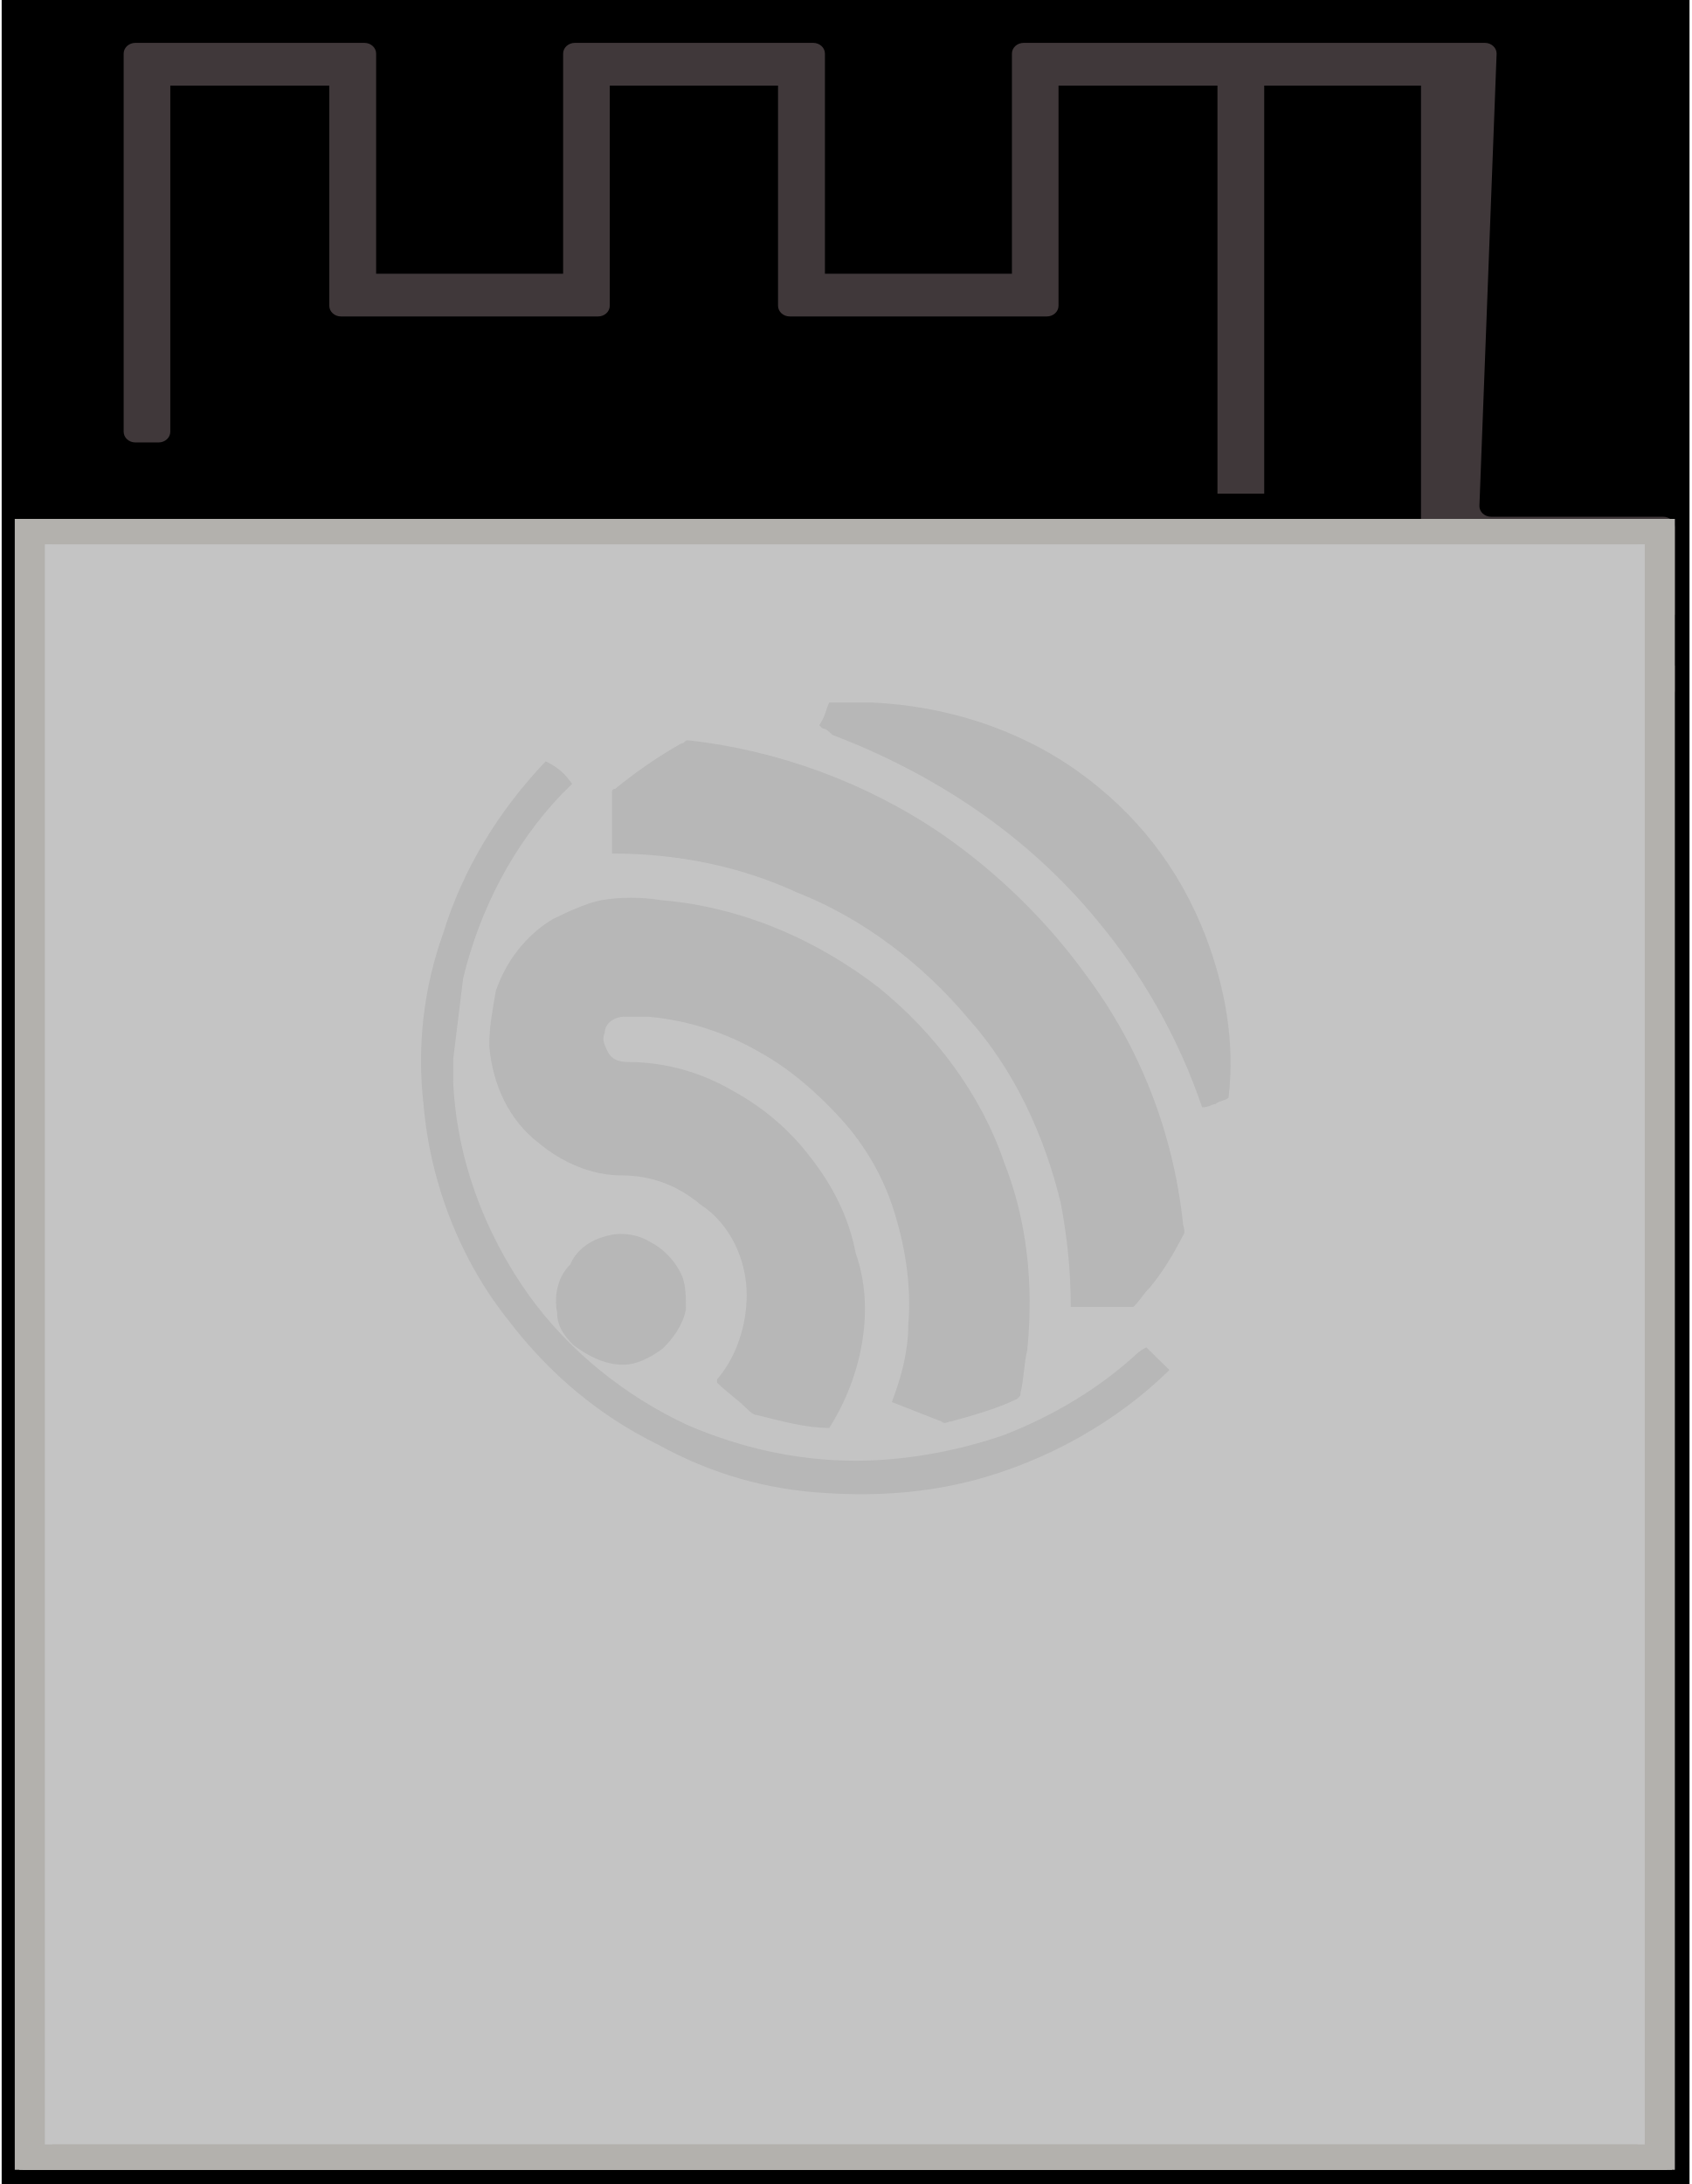
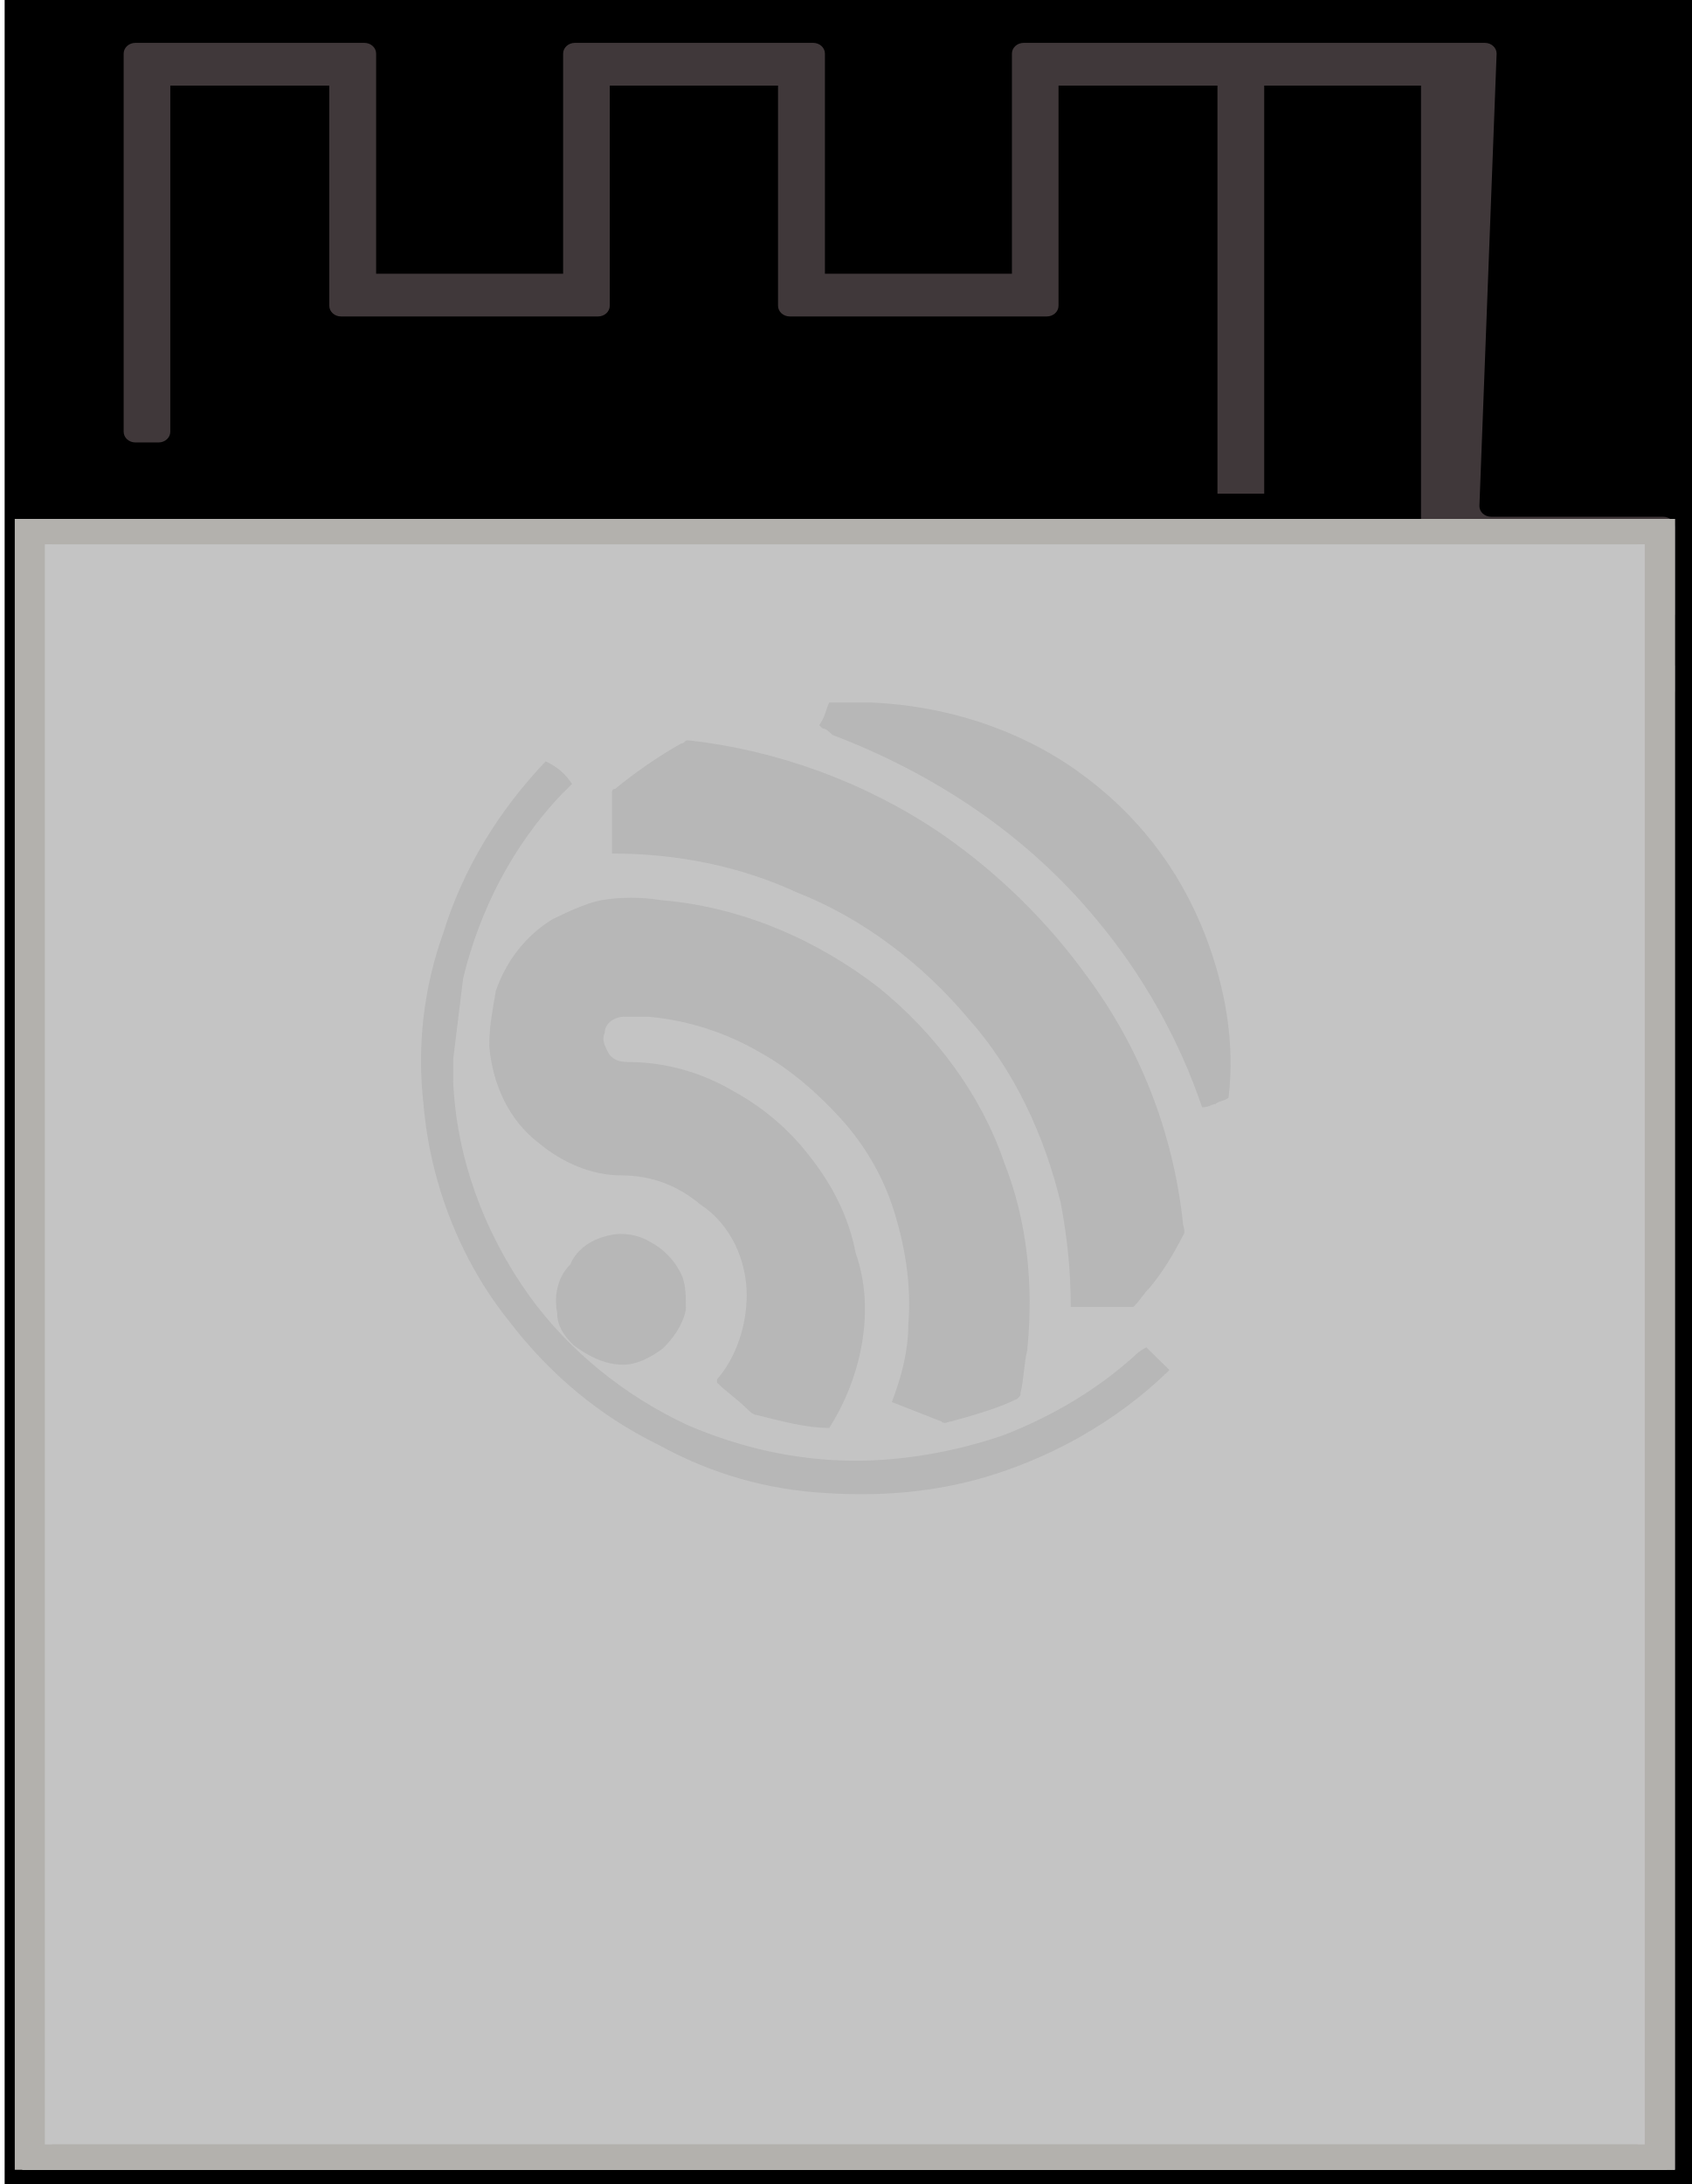
<svg xmlns="http://www.w3.org/2000/svg" version="1.1" id="Layer_1" x="0px" y="0px" width="44.44px" height="57.384px" viewBox="0 0 44.44 57.384" enable-background="new 0 0 44.44 57.384" xml:space="preserve">
-   <g>
-     <rect x="-6.472" y="6.516" transform="matrix(4.494900e-11 -1 1 4.494900e-11 -6.4722 50.9118)" width="57.384" height="44.352" />
-     <g id="Traces" transform="matrix(0, 0.277012, -0.293979, 0, -60.1687, 173.082)">
-       <path id="path2745" fill="#40383A" d="M-559.343-354.376h-2.344c-0.465,0.902-1.357,1.538-2.416,1.538    c-1.062,0-1.951-0.636-2.416-1.538h-8.269c-0.562,0-1.016,0.47-1.016,1.047v15.375    c0,0.58-0.456,1.047-1.016,1.047l-42.915-1.538c-0.562,0-1.016,0.47-1.016,1.047v41.23    c0,0.58,0.456,1.047,1.016,1.047h20.879v16.715l-20.879,0c-0.562,0-1.016,0.47-1.016,1.047v21.307    c0,0.58,0.456,1.047,1.016,1.047h20.879v16.715l-20.879,0c-0.562,0-1.016,0.47-1.016,1.047v20.473    c0,0.58,0.456,1.047,1.016,1.047h35.868c0.562,0,1.016-0.47,1.016-1.047l0-2.075    c0-0.58-0.456-1.047-1.016-1.047l-32.83-0.001v-14.21h20.879c0.562,0,1.016-0.47,1.016-1.047v-22.977    c0-0.58-0.456-1.047-1.016-1.047l-20.879-0v-15.041h20.879c0.562,0,1.016-0.47,1.016-1.047v-22.977    c0-0.58-0.456-1.047-1.016-1.047l-20.879-0v-14.207h38.708v-4.178h-38.708v-14.015h57.352    c0.562,0,1.016-0.47,1.016-1.047v-20.594C-558.327-353.909-558.783-354.376-559.343-354.376L-559.343-354.376z" />
-     </g>
-     <g>
-       <rect x="0.532" y="13.61" transform="matrix(4.487172e-11 -1 1 4.487172e-11 -13.1027 57.5423)" fill="#C4C4C4" width="43.376" height="43.426" />
-       <path id="path2831" fill="#B7B7B7" d="M21.789,18.459c0.087,0,0.261,0,0.347,0c0.261,0,0.52,0,0.78,0    c1.908,0.085,3.816,0.68,5.377,1.787c1.561,1.106,2.689,2.553,3.383,4.34c0.52,1.361,0.78,2.807,0.607,4.254    c-0.087,0.085-0.261,0.085-0.347,0.17c-0.087,0-0.174,0.085-0.347,0.085c-0.607-1.787-1.561-3.489-2.776-4.935    c-1.821-2.212-4.25-3.828-6.938-4.85c-0.087-0.085-0.174-0.17-0.261-0.17l-0.086-0.085    C21.702,18.799,21.702,18.629,21.789,18.459 M17.901,19.535c0.087,0,0.087-0.085,0.174-0.085    c2.341,0.256,4.683,1.106,6.678,2.467c1.474,1.021,2.776,2.297,3.816,3.743    c1.387,1.872,2.255,4.084,2.515,6.466c0,0.085,0.087,0.256,0,0.341c-0.261,0.51-0.52,0.936-0.867,1.361    c-0.174,0.17-0.261,0.341-0.433,0.51c-0.087,0-0.174,0-0.261,0c-0.433,0-0.954,0-1.387,0    c0-0.936-0.087-1.787-0.261-2.723c-0.433-1.787-1.215-3.489-2.428-4.85c-1.215-1.446-2.776-2.638-4.509-3.318    c-1.474-0.68-3.122-1.021-4.857-1.021c0-0.51,0-1.106,0-1.617c0,0,0-0.085,0.087-0.085    C16.686,20.3,17.294,19.874,17.901,19.535 M14.339,20.003C14.425,20.003,14.425,20.003,14.339,20.003    c0.347,0.17,0.52,0.341,0.694,0.595c-0.087,0.085-0.174,0.17-0.261,0.256c-1.301,1.361-2.168,3.063-2.602,4.85    c-0.087,0.68-0.174,1.446-0.261,2.127c0,0.17,0,0.425,0,0.595c0.087,1.957,0.78,3.914,1.995,5.615    c1.041,1.446,2.515,2.638,4.163,3.403c1.387,0.595,2.862,0.936,4.423,0.936c1.301,0,2.689-0.256,3.903-0.68    c1.301-0.51,2.428-1.192,3.383-2.042c0.087-0.085,0.174-0.17,0.347-0.256c0.174,0.17,0.433,0.425,0.607,0.595    c-1.387,1.361-3.209,2.382-5.117,2.892c-1.301,0.341-2.602,0.425-3.903,0.341c-1.561-0.085-3.035-0.51-4.423-1.276    c-1.561-0.766-2.862-1.872-3.903-3.233c-1.301-1.617-2.081-3.658-2.255-5.7c-0.174-1.531,0-3.063,0.52-4.509    C12.171,22.811,13.125,21.28,14.339,20.003 M15.805,23.651c0.52-0.085,1.041-0.085,1.561,0    c2.081,0.17,4.076,1.021,5.724,2.297c1.474,1.192,2.689,2.807,3.296,4.594    c0.607,1.531,0.78,3.233,0.607,4.935c-0.087,0.341-0.087,0.766-0.174,1.106c0,0.085,0,0.085-0.087,0.17    c-0.52,0.256-1.128,0.425-1.735,0.595c-0.087,0-0.174,0.085-0.261,0c-0.433-0.17-0.867-0.341-1.301-0.51    c0.261-0.68,0.433-1.361,0.433-2.042c0.087-1.021-0.087-2.127-0.433-3.148    c-0.261-0.766-0.694-1.531-1.301-2.212c-0.607-0.68-1.387-1.361-2.168-1.787    c-0.867-0.51-1.908-0.851-2.948-0.936c-0.174,0-0.347,0-0.607,0c-0.261,0-0.52,0.17-0.52,0.425    c-0.087,0.17,0,0.341,0.087,0.51c0.087,0.17,0.261,0.256,0.52,0.256c0.954,0,1.908,0.256,2.776,0.766    c0.78,0.425,1.474,1.021,1.995,1.702c0.607,0.766,1.041,1.617,1.215,2.553c0.52,1.446,0.174,3.233-0.694,4.594    c-0.607,0-1.215-0.17-1.908-0.341c-0.087,0-0.174-0.085-0.261-0.17c-0.261-0.256-0.52-0.425-0.78-0.68v-0.085    c0.52-0.595,0.78-1.446,0.78-2.212c0-0.936-0.433-1.872-1.215-2.382c-0.607-0.51-1.301-0.766-2.081-0.766    c-0.78,0-1.561-0.341-2.168-0.851c-0.78-0.595-1.215-1.531-1.301-2.553c0-0.51,0.087-0.936,0.174-1.446    c0.261-0.766,0.78-1.446,1.474-1.872C14.851,23.992,15.371,23.736,15.805,23.651 M16.028,32.454    c0.347-0.085,0.78,0,1.041,0.17c0.347,0.17,0.694,0.51,0.867,0.936c0.087,0.256,0.087,0.51,0.087,0.851    c-0.087,0.425-0.347,0.766-0.607,1.021c-0.347,0.256-0.694,0.425-1.041,0.425c-0.52,0-0.954-0.256-1.301-0.51    c-0.261-0.256-0.433-0.51-0.433-0.851c-0.087-0.425,0-0.936,0.347-1.276    C15.161,32.793,15.595,32.539,16.028,32.454" />
-       <polygon id="polygon2829_00000023276279407461057400000007121247246838037646_" fill="#B3B1AD" points="43.22,56.343     1.374,56.343 0.585,57.01 44.011,57.01 44.011,13.635 0.585,13.635 1.374,14.302 43.22,14.302   " />
-       <polygon id="polygon2829" fill="#B3B1AD" points="1.179,14.302 43.025,14.302 43.814,13.635 0.388,13.635 0.388,57.01     43.814,57.01 43.025,56.343 1.179,56.343   " />
-     </g>
+   <rect x="0.122" y="-0" width="44.351" height="57.385" />
+   <g id="Traces" transform="matrix(0, 0.277012, -0.293979, 0, -60.1687, 173.082)">
+     <path id="path2745" fill="#40383A" d="M-559.343-354.376h-2.344c-0.465,0.902-1.357,1.538-2.416,1.538   c-1.062,0-1.951-0.636-2.416-1.538h-8.269c-0.562,0-1.016,0.47-1.016,1.047v15.375   c0,0.58-0.456,1.047-1.016,1.047l-42.915-1.538c-0.562,0-1.016,0.47-1.016,1.047v41.23   c0,0.58,0.456,1.047,1.016,1.047h20.879v16.715l-20.879,0c-0.562,0-1.016,0.47-1.016,1.047v21.307   c0,0.58,0.456,1.047,1.016,1.047h20.879v16.715h-20.879c-0.562,0-1.016,0.47-1.016,1.047v20.473   c0,0.58,0.456,1.047,1.016,1.047h35.868c0.562,0,1.016-0.47,1.016-1.047l0-2.075   c0-0.58-0.456-1.047-1.016-1.047l-32.83-0.001v-14.21h20.879c0.562,0,1.016-0.47,1.016-1.047v-22.977   c0-0.58-0.456-1.047-1.016-1.047l-20.879-0v-15.041h20.879c0.562,0,1.016-0.47,1.016-1.047v-22.977   c0-0.58-0.456-1.047-1.016-1.047l-20.879-0v-14.207h38.708v-4.178h-38.708v-14.015h57.352   c0.562,0,1.016-0.47,1.016-1.047v-20.594C-558.327-353.909-558.783-354.376-559.343-354.376L-559.343-354.376z" />
  </g>
+   <rect x="0.584" y="13.635" fill="#C4C4C4" width="43.427" height="43.376" />
+   <path id="path2831" fill="#B7B7B7" d="M21.789,18.459c0.087,0,0.261,0,0.347,0c0.261,0,0.52,0,0.78,0  c1.908,0.085,3.816,0.68,5.377,1.787s2.689,2.553,3.383,4.34c0.52,1.361,0.78,2.807,0.607,4.254  c-0.087,0.085-0.261,0.085-0.347,0.17c-0.087,0-0.174,0.085-0.347,0.085c-0.607-1.787-1.561-3.489-2.776-4.935  c-1.821-2.212-4.25-3.828-6.938-4.85c-0.087-0.085-0.174-0.17-0.261-0.17l-0.086-0.085  C21.702,18.799,21.702,18.629,21.789,18.459 M17.901,19.535c0.087,0,0.087-0.085,0.174-0.085  c2.341,0.256,4.683,1.106,6.678,2.467c1.474,1.021,2.776,2.297,3.816,3.743c1.387,1.872,2.255,4.084,2.515,6.466  c0,0.085,0.087,0.256,0,0.341c-0.261,0.51-0.52,0.936-0.867,1.361c-0.174,0.17-0.261,0.341-0.433,0.51  c-0.087,0-0.174,0-0.261,0c-0.433,0-0.954,0-1.387,0c0-0.936-0.087-1.787-0.261-2.723  c-0.433-1.787-1.215-3.489-2.428-4.85c-1.215-1.446-2.776-2.638-4.509-3.318  c-1.474-0.68-3.122-1.021-4.857-1.021c0-0.51,0-1.106,0-1.617c0,0,0-0.085,0.087-0.085  C16.686,20.3,17.294,19.874,17.901,19.535 M14.339,20.003C14.425,20.003,14.425,20.003,14.339,20.003  c0.347,0.17,0.52,0.341,0.694,0.595c-0.087,0.085-0.174,0.17-0.261,0.256c-1.301,1.361-2.168,3.063-2.602,4.85  c-0.087,0.68-0.174,1.446-0.261,2.127c0,0.17,0,0.425,0,0.595c0.087,1.957,0.78,3.914,1.995,5.615  c1.041,1.446,2.515,2.638,4.163,3.403c1.387,0.595,2.862,0.936,4.423,0.936c1.301,0,2.689-0.256,3.903-0.68  c1.301-0.51,2.428-1.192,3.383-2.042c0.087-0.085,0.174-0.17,0.347-0.256c0.174,0.17,0.433,0.425,0.607,0.595  c-1.387,1.361-3.209,2.382-5.117,2.892c-1.301,0.341-2.602,0.425-3.903,0.341c-1.561-0.085-3.035-0.51-4.423-1.276  c-1.561-0.766-2.862-1.872-3.903-3.233c-1.301-1.617-2.081-3.658-2.255-5.7c-0.174-1.531,0-3.063,0.52-4.509  C12.171,22.811,13.125,21.28,14.339,20.003 M15.805,23.651c0.52-0.085,1.041-0.085,1.561,0  c2.081,0.17,4.076,1.021,5.724,2.297c1.474,1.192,2.689,2.807,3.296,4.594c0.607,1.531,0.78,3.233,0.607,4.935  c-0.087,0.341-0.087,0.766-0.174,1.106c0,0.085,0,0.085-0.087,0.17c-0.52,0.256-1.128,0.425-1.735,0.595  c-0.087,0-0.174,0.085-0.261,0c-0.433-0.17-0.867-0.341-1.301-0.51c0.261-0.68,0.433-1.361,0.433-2.042  c0.087-1.021-0.087-2.127-0.433-3.148c-0.261-0.766-0.694-1.531-1.301-2.212s-1.387-1.361-2.168-1.787  c-0.867-0.51-1.908-0.851-2.948-0.936c-0.174,0-0.347,0-0.607,0c-0.261,0-0.52,0.17-0.52,0.425  c-0.087,0.17,0,0.341,0.087,0.51c0.087,0.17,0.261,0.256,0.52,0.256c0.954,0,1.908,0.256,2.776,0.766  c0.78,0.425,1.474,1.021,1.995,1.702c0.607,0.766,1.041,1.617,1.215,2.553c0.52,1.446,0.174,3.233-0.694,4.594  c-0.607,0-1.215-0.17-1.908-0.341c-0.087,0-0.174-0.085-0.261-0.17c-0.261-0.256-0.52-0.425-0.78-0.68v-0.085  c0.52-0.595,0.78-1.446,0.78-2.212c0-0.936-0.433-1.872-1.215-2.382c-0.607-0.51-1.301-0.766-2.081-0.766  s-1.561-0.341-2.168-0.851c-0.78-0.595-1.215-1.531-1.301-2.553c0-0.51,0.087-0.936,0.174-1.446  c0.261-0.766,0.78-1.446,1.474-1.872C14.851,23.992,15.371,23.736,15.805,23.651 M16.028,32.454  c0.347-0.085,0.78,0,1.041,0.17c0.347,0.17,0.694,0.51,0.867,0.936c0.087,0.256,0.087,0.51,0.087,0.851  c-0.087,0.425-0.347,0.766-0.607,1.021c-0.347,0.256-0.694,0.425-1.041,0.425c-0.52,0-0.954-0.256-1.301-0.51  c-0.261-0.256-0.433-0.51-0.433-0.851c-0.087-0.425,0-0.936,0.347-1.276C15.161,32.793,15.595,32.539,16.028,32.454" />
+   <polygon id="polygon2829_00000023276279407461057400000007121247246838037646_" fill="#B3B1AD" points="43.22,56.343   1.374,56.343 0.585,57.01 44.011,57.01 44.011,13.635 0.585,13.635 1.374,14.302 43.22,14.302 " />
+   <polygon id="polygon2829" fill="#B3B1AD" points="1.179,14.302 43.025,14.302 43.814,13.635 0.388,13.635 0.388,57.01   43.814,57.01 43.025,56.343 1.179,56.343 " />
</svg>
